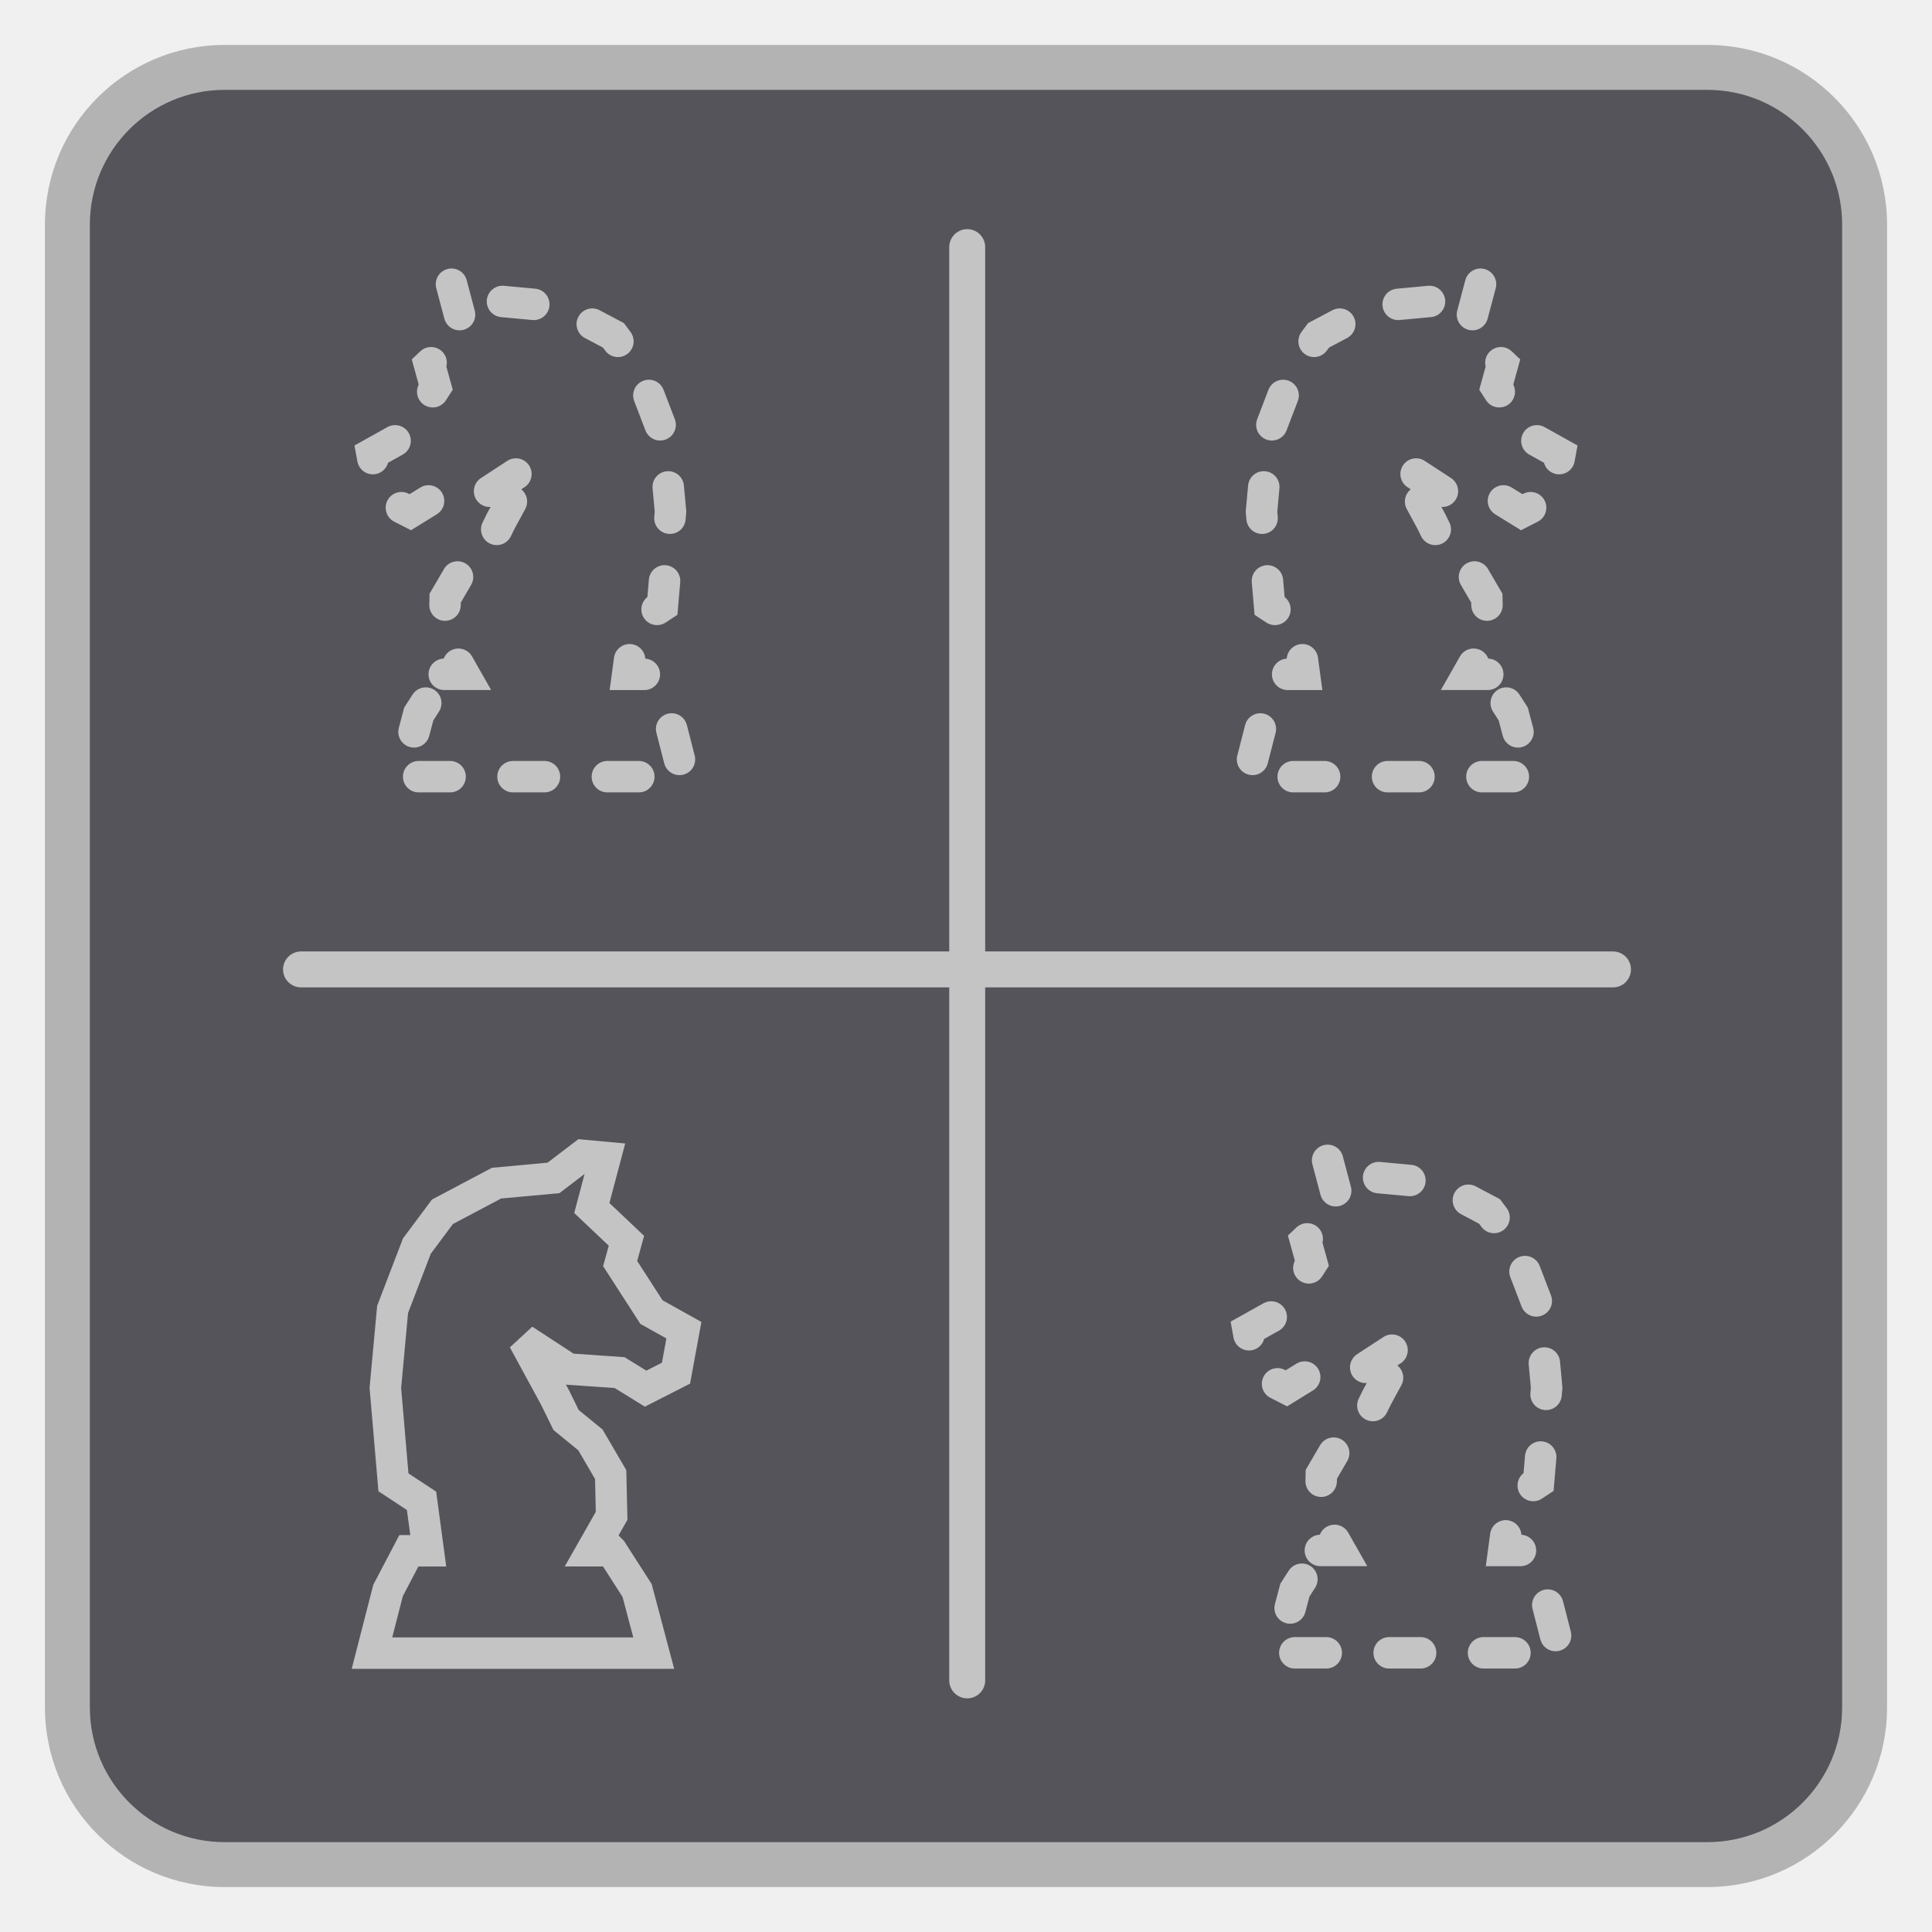
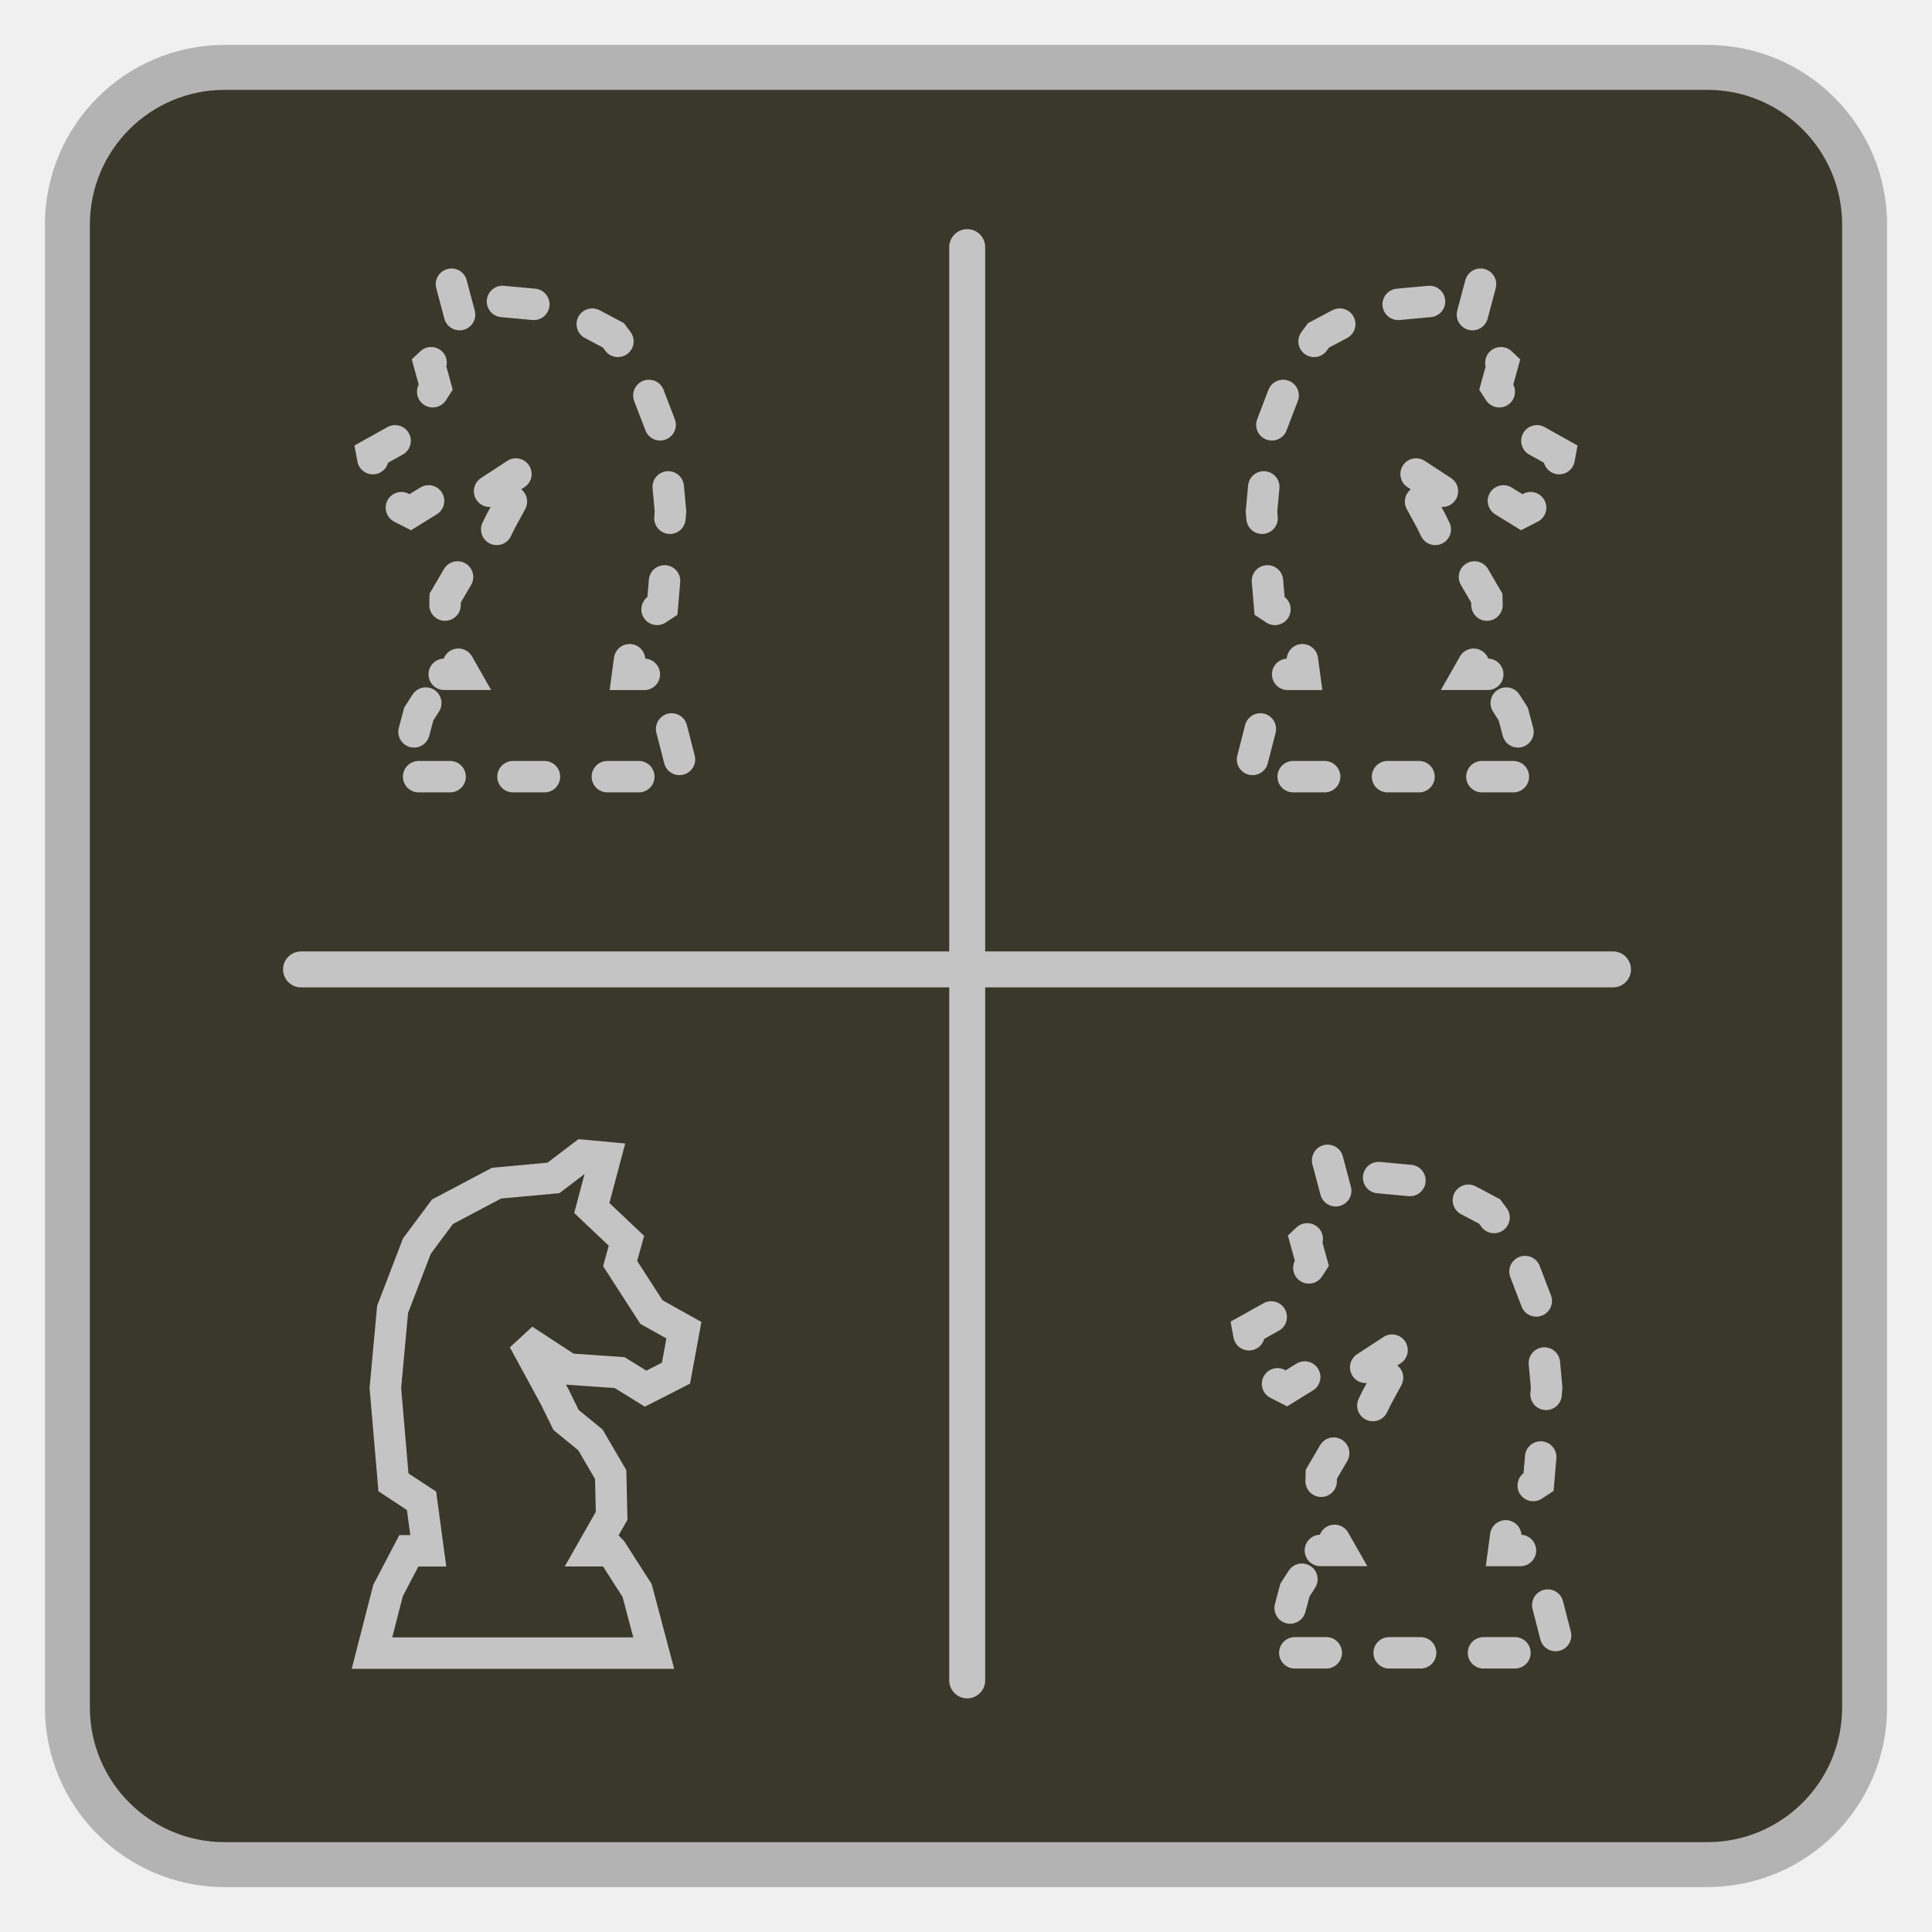
<svg xmlns="http://www.w3.org/2000/svg" width="43" height="43">
-   <rect fill="#54545a" rx="3.5" height="40" width="40" y="1.5" x="1.5" />
+   <rect fill="#3A382A" rx="3.5" height="40" width="40" y="1.5" x="1.5" />
  <path stroke-width="1.0" fill="#b3b3b3" d="m38,2a3,3 0 0 1 3,3l0,33a3,3 0 0 1 -3,3l-33,0a3,3 0 0 1 -3,-3l0,-33a3,3 0 0 1 3,-3l33,0m0,-1l-33,0a4,4 0 0 0 -4,4l0,33a4,4 0 0 0 4,4l33,0a4,4 0 0 0 4,-4l0,-33a4,4 0 0 0 -4,-4z" />
  <path stroke-linecap="round" stroke-width="0.8" stroke="#c4c4c4" fill="#c4c4c4" d="m21.527,5.5l0,31.9" />
  <path stroke-linecap="round" stroke-width="0.8" stroke="#c4c4c4" fill="#c4c4c4" d="m6.7,21.576l29.2,0" />
  <path stroke-dasharray="1,2" stroke-linecap="round" stroke-width="1" stroke="#c4c4c4" fill-opacity="0" fill="#ffffff" fill-rule="nonzero" d="m28.489,25.594l0.632,0l-0.632,-1.111l0.03,-1.311l0.644,-1.103l0.774,-0.632l0.35,-0.714l0.998,-1.835l-1.422,0.929l-1.627,0.112l-0.827,0.511l-0.967,-0.493l-0.251,-1.366l1.032,-0.576l0.995,-1.543l-0.2,-0.724l1.101,-1.042l-0.427,-1.608l0.706,-0.065l0.939,0.716l1.812,0.167l1.719,0.91l0.813,1.091l0.772,2.014l0.23,2.497l-0.257,3l-0.892,0.588l-0.214,1.589l0.617,0l0.66,1.261l0.512,1.993l-8.959,0l0.529,-1.993l0.809,-1.261l0,0z" transform="translate(11.75,11.75) scale(0.7) translate(-31.15,-20.94)" />
  <path stroke-dasharray="1,2" stroke-linecap="round" stroke-width="1" stroke="#c4c4c4" fill-opacity="0" fill="#ffffff" fill-rule="nonzero" d="m28.489,25.594l0.632,0l-0.632,-1.111l0.03,-1.311l0.644,-1.103l0.774,-0.632l0.35,-0.714l0.998,-1.835l-1.422,0.929l-1.627,0.112l-0.827,0.511l-0.967,-0.493l-0.251,-1.366l1.032,-0.576l0.995,-1.543l-0.2,-0.724l1.101,-1.042l-0.427,-1.608l0.706,-0.065l0.939,0.716l1.812,0.167l1.719,0.91l0.813,1.091l0.772,2.014l0.23,2.497l-0.257,3l-0.892,0.588l-0.214,1.589l0.617,0l0.66,1.261l0.512,1.993l-8.959,0l0.529,-1.993l0.809,-1.261l0,0z" transform="translate(31.25,11.75) scale(-0.7,0.7) translate(-31.15,-20.94)" />
  <path stroke-width="1" stroke="#c4c4c4" fill-opacity="0" fill="#ffffff" fill-rule="nonzero" d="m14.511,25.594l-0.632,0l0.632,-1.111l-0.03,-1.311l-0.644,-1.103l-0.774,-0.632l-0.35,-0.714l-0.998,-1.835l1.422,0.929l1.627,0.112l0.827,0.511l0.967,-0.493l0.251,-1.366l-1.032,-0.576l-0.995,-1.543l0.2,-0.724l-1.101,-1.042l0.427,-1.608l-0.706,-0.065l-0.939,0.716l-1.812,0.167l-1.719,0.91l-0.813,1.091l-0.772,2.014l-0.23,2.497l0.257,3l0.893,0.588l0.214,1.589l-0.617,0l-0.661,1.261l-0.512,1.993l8.959,0l-0.529,-1.993l-0.809,-1.261l0,0z" transform="translate(11.75,31.25) scale(0.7) translate(-11.85,-20.93)" />
  <path stroke-dasharray="1,2" stroke-linecap="round" stroke-width="1" stroke="#c4c4c4" fill-opacity="0" fill="#ffffff" fill-rule="nonzero" d="m28.489,25.594l0.632,0l-0.632,-1.111l0.03,-1.311l0.644,-1.103l0.774,-0.632l0.35,-0.714l0.998,-1.835l-1.422,0.929l-1.627,0.112l-0.827,0.511l-0.967,-0.493l-0.251,-1.366l1.032,-0.576l0.995,-1.543l-0.2,-0.724l1.101,-1.042l-0.427,-1.608l0.706,-0.065l0.939,0.716l1.812,0.167l1.719,0.91l0.813,1.091l0.772,2.014l0.23,2.497l-0.257,3l-0.892,0.588l-0.214,1.589l0.617,0l0.66,1.261l0.512,1.993l-8.959,0l0.529,-1.993l0.809,-1.261l0,0z" transform="translate(31.25,31.25) scale(0.7) translate(-31.15,-20.94)" />
</svg>
